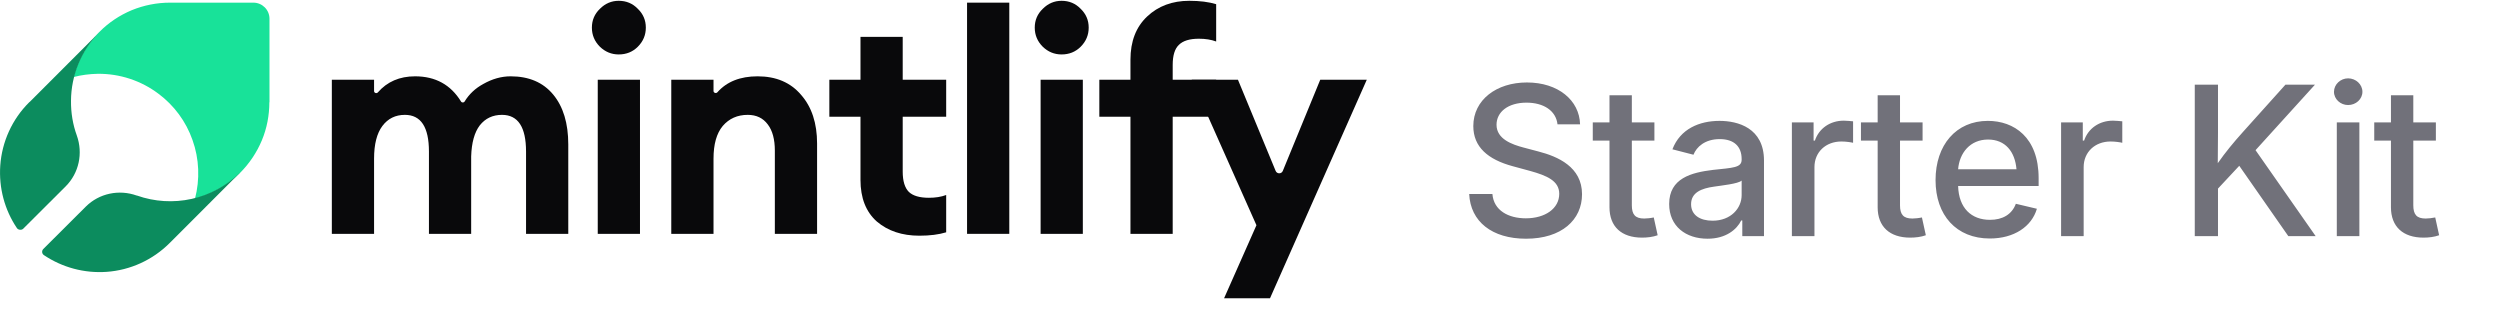
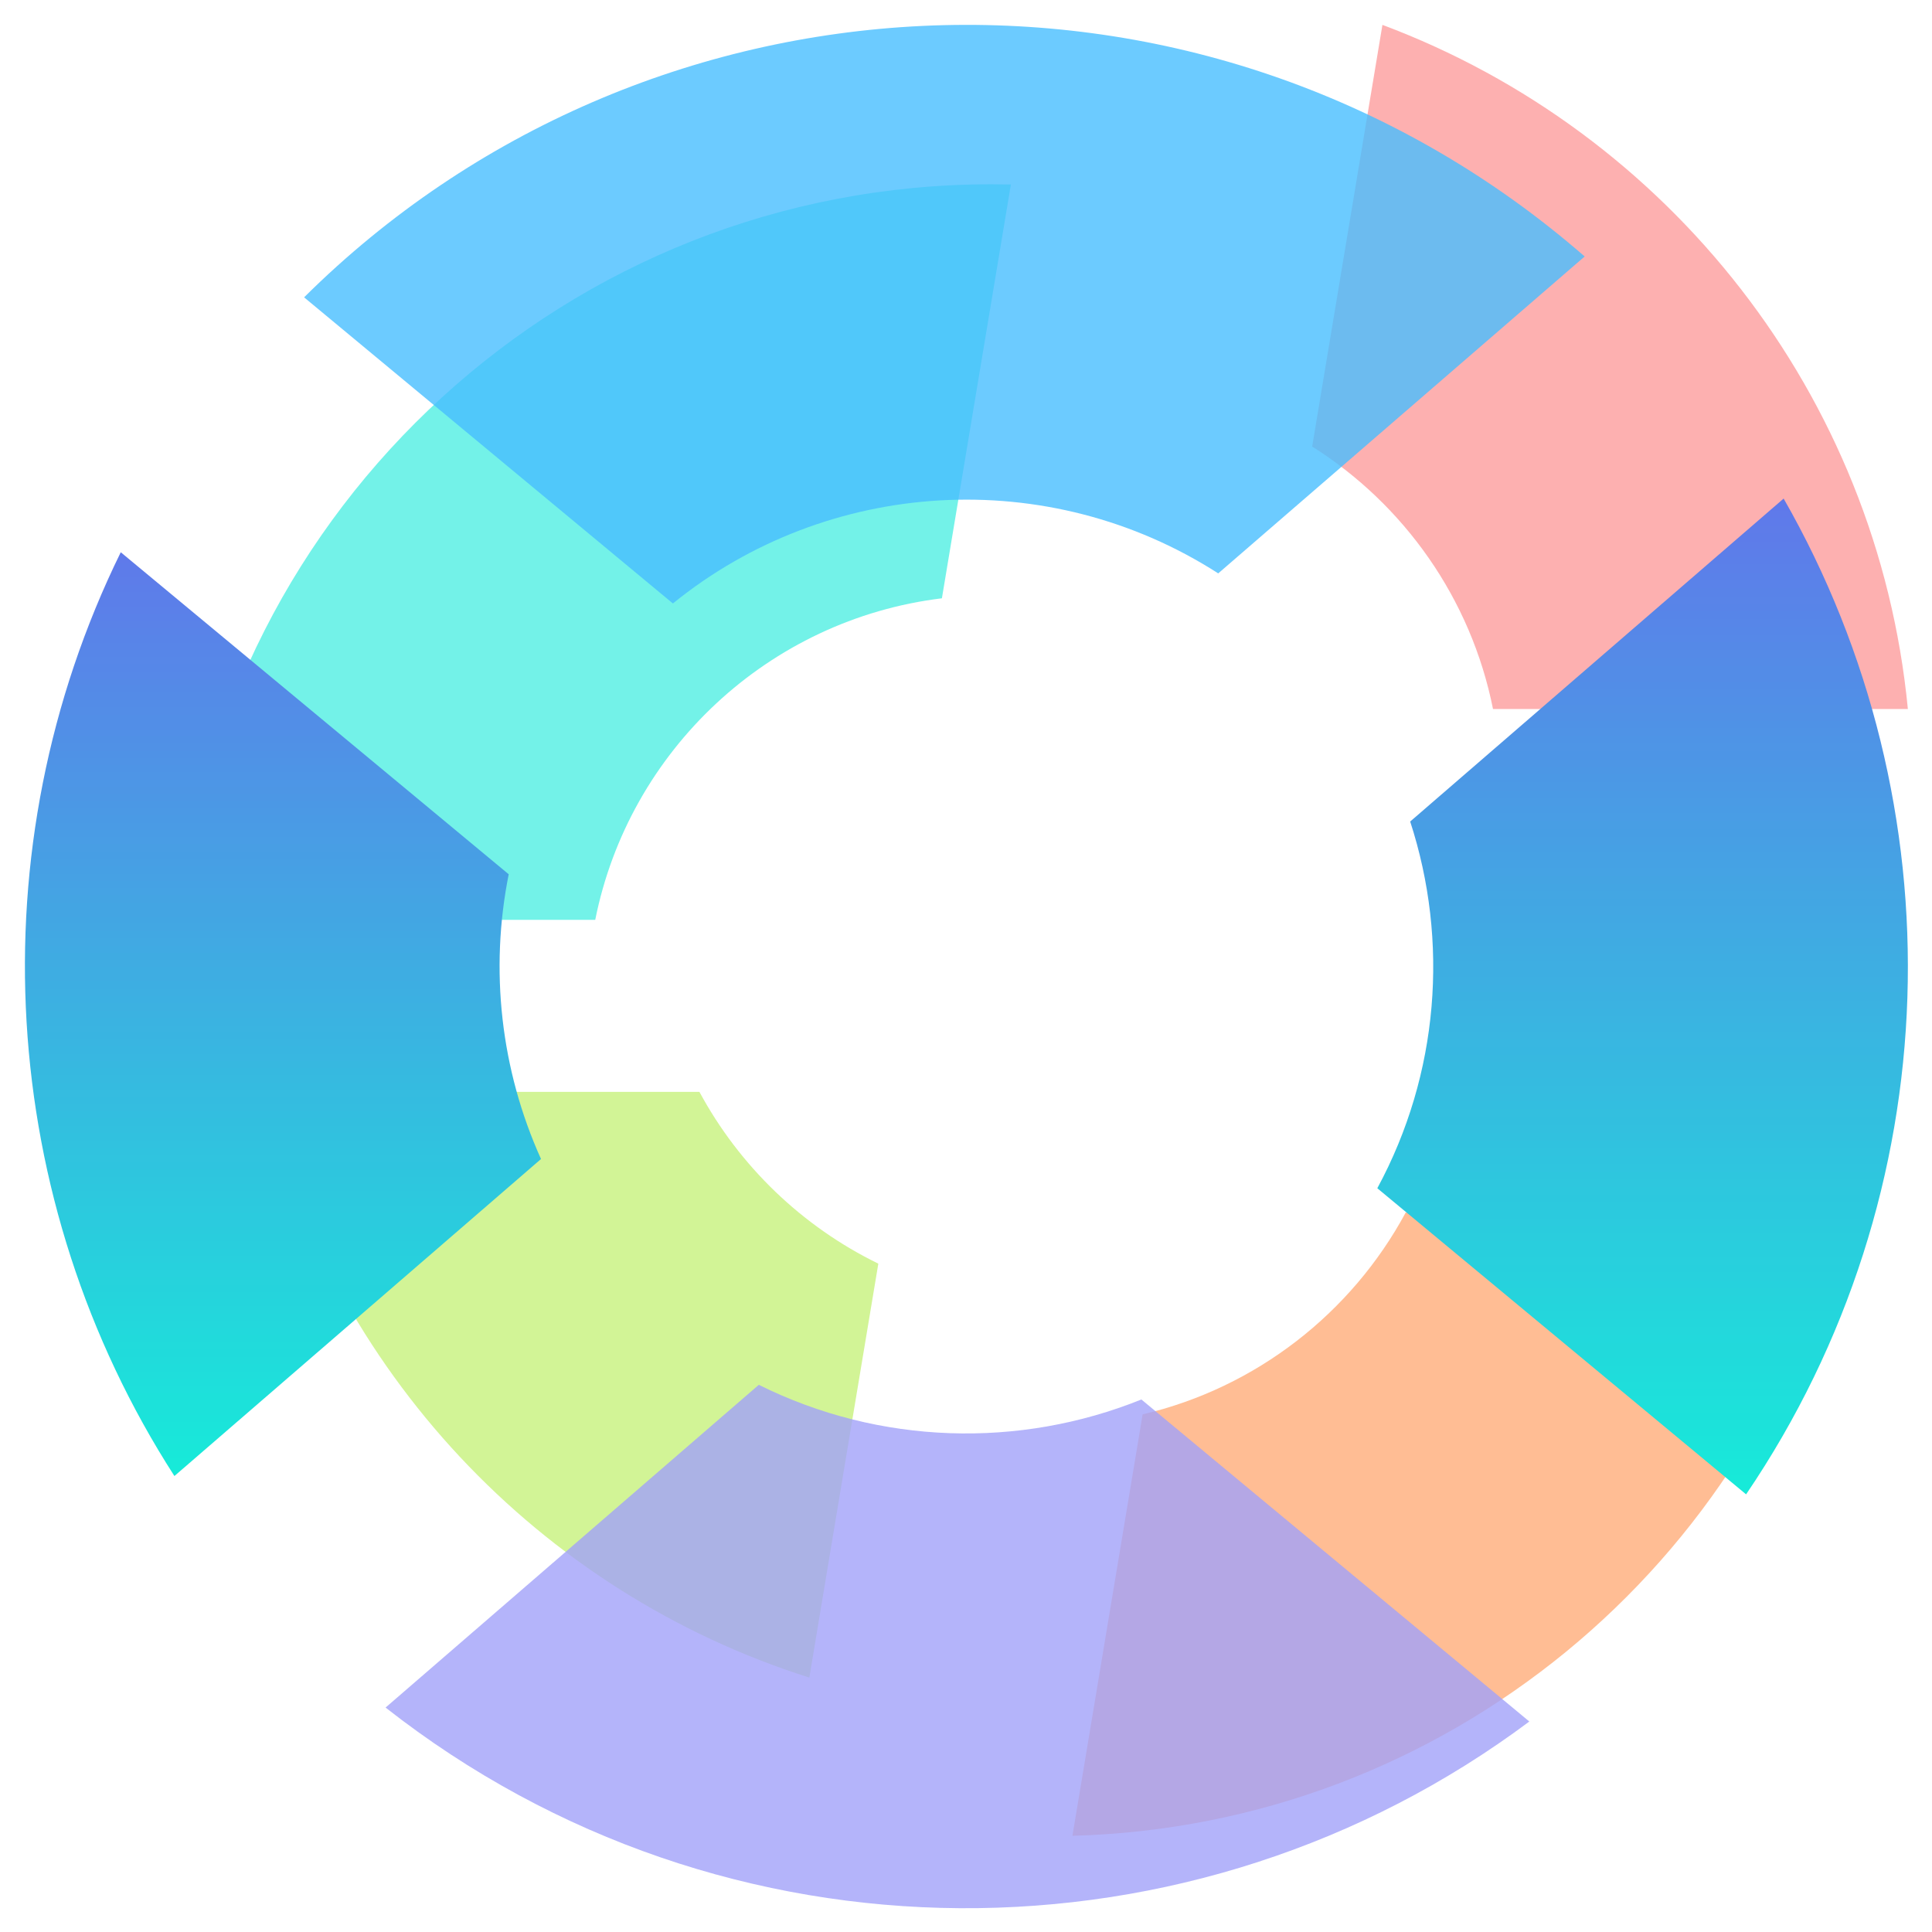
- <svg xmlns="http://www.w3.org/2000/svg" width="180" height="23" viewBox="0 0 180 23" fill="none">
-   <path d="M91.44 21.476H88.133L90.464 16.216L85.802 5.74H89.132L91.847 12.307C91.943 12.536 92.268 12.536 92.362 12.306L95.058 5.74H98.409L91.44 21.476Z" fill="#09090B" />
-   <path d="M81.393 16.837V8.403H79.152V5.74H81.393V4.297C81.393 2.98 81.792 1.944 82.592 1.19C83.391 0.435 84.404 0.058 85.633 0.058C86.387 0.058 87.031 0.139 87.564 0.302V2.988C87.208 2.854 86.794 2.788 86.32 2.788C85.655 2.788 85.174 2.936 84.878 3.232C84.582 3.513 84.434 3.994 84.434 4.674V5.74H87.564V8.403H84.434V16.837H81.393Z" fill="#09090B" />
-   <path d="M76.433 3.92C75.915 3.92 75.463 3.735 75.079 3.365C74.694 2.98 74.502 2.521 74.502 1.989C74.502 1.456 74.694 1.005 75.079 0.635C75.463 0.25 75.915 0.058 76.433 0.058C76.98 0.058 77.438 0.25 77.809 0.635C78.193 1.005 78.386 1.456 78.386 1.989C78.386 2.521 78.193 2.98 77.809 3.365C77.438 3.735 76.98 3.92 76.433 3.92ZM74.924 16.837V5.74H77.964V16.837H74.924Z" fill="#09090B" />
-   <path d="M69.628 16.837V0.191H72.669V16.837H69.628Z" fill="#09090B" />
-   <path d="M66.194 16.97C64.951 16.97 63.93 16.63 63.131 15.949C62.347 15.254 61.955 14.255 61.955 12.953V8.403H59.713V5.74H61.955V2.655H64.995V5.74H68.125V8.403H64.995V12.354C64.995 13.034 65.143 13.523 65.439 13.819C65.735 14.1 66.216 14.24 66.882 14.24C67.355 14.24 67.769 14.174 68.125 14.04V16.726C67.592 16.889 66.948 16.97 66.194 16.97Z" fill="#09090B" />
-   <path d="M48.332 16.837V5.74H51.373V6.551C51.373 6.688 51.559 6.748 51.65 6.646C52.328 5.879 53.293 5.495 54.546 5.495C55.878 5.495 56.921 5.939 57.676 6.827C58.445 7.7 58.83 8.869 58.83 10.334V16.837H55.789V10.844C55.789 10.03 55.619 9.402 55.279 8.958C54.939 8.499 54.458 8.27 53.836 8.27C53.096 8.27 52.497 8.536 52.038 9.069C51.594 9.601 51.373 10.386 51.373 11.421V16.837H48.332Z" fill="#09090B" />
-   <path d="M44.547 3.92C44.029 3.92 43.578 3.735 43.193 3.365C42.809 2.98 42.616 2.521 42.616 1.989C42.616 1.456 42.809 1.005 43.193 0.635C43.578 0.25 44.029 0.058 44.547 0.058C45.095 0.058 45.553 0.25 45.923 0.635C46.308 1.005 46.5 1.456 46.5 1.989C46.5 2.521 46.308 2.98 45.923 3.365C45.553 3.735 45.095 3.92 44.547 3.92ZM43.038 16.837V5.74H46.079V16.837H43.038Z" fill="#09090B" />
-   <path d="M37.875 16.837V10.911C37.875 9.15 37.298 8.27 36.144 8.27C35.478 8.27 34.945 8.521 34.546 9.024C34.161 9.527 33.954 10.275 33.924 11.266V16.837H30.884V10.911C30.884 9.15 30.306 8.27 29.152 8.27C28.472 8.27 27.932 8.536 27.532 9.069C27.133 9.601 26.933 10.386 26.933 11.421V16.837H23.892V5.74H26.933V6.559C26.933 6.695 27.116 6.755 27.206 6.652C27.878 5.881 28.771 5.495 29.885 5.495C31.349 5.495 32.452 6.1 33.193 7.309C33.252 7.404 33.395 7.403 33.454 7.307C33.774 6.78 34.219 6.361 34.79 6.05C35.441 5.68 36.099 5.495 36.765 5.495C38.082 5.495 39.103 5.932 39.828 6.805C40.553 7.678 40.916 8.876 40.916 10.4V16.837H37.875Z" fill="#09090B" />
-   <path d="M19.403 7.362V1.35C19.403 0.705 18.879 0.191 18.244 0.191H12.235C11.291 0.191 10.357 0.378 9.487 0.733C8.618 1.098 7.824 1.621 7.16 2.295L7.114 2.341C6.235 3.23 5.609 4.333 5.291 5.548C5.861 5.399 6.45 5.324 7.039 5.314C8.609 5.296 10.151 5.801 11.403 6.745C12.534 7.586 13.394 8.746 13.861 10.083C14.347 11.438 14.403 12.916 14.039 14.309C15.244 13.991 16.356 13.364 17.244 12.486L17.291 12.439C17.954 11.775 18.487 10.98 18.851 10.111C19.216 9.241 19.393 8.306 19.393 7.362H19.403Z" fill="#18E299" />
-   <path d="M5.112 7.26C5.121 5.416 5.857 3.646 7.151 2.324L2.151 7.326C2.133 7.344 2.114 7.354 2.095 7.372C0.876 8.583 0.14 10.204 0.019 11.918C-0.092 13.52 0.327 15.103 1.22 16.426C1.306 16.552 1.537 16.593 1.667 16.472L4.73 13.417C5.689 12.458 5.987 11.033 5.531 9.757C5.242 8.965 5.103 8.117 5.112 7.26Z" fill="#0C8C5E" />
-   <path d="M17.262 12.44C16.303 13.38 15.102 14.032 13.799 14.321C12.486 14.61 11.127 14.526 9.861 14.079C9.861 14.079 9.851 14.079 9.842 14.079C8.567 13.622 7.142 13.921 6.183 14.871L3.12 17.926C2.99 18.056 3.009 18.27 3.167 18.373C4.489 19.258 6.072 19.686 7.673 19.574C9.386 19.453 10.997 18.717 12.216 17.497L12.263 17.451L17.262 12.449V12.44Z" fill="#0C8C5E" />
-   <text x="105" y="17" font-family="Inter, ui-sans-serif, system-ui, -apple-system, sans-serif" font-size="15" font-weight="500" fill="#71717A" letter-spacing="-0.01em">Starter Kit</text>
+ <svg xmlns="http://www.w3.org/2000/svg" width="1024" zoomAndPan="magnify" viewBox="0 0 768 768" height="1024" preserveAspectRatio="xMidYMid meet" version="1.0">
+   <defs>
+     <clipPath id="acba80ab25">
+       <path d="M 547 198 L 759 198 L 759 595 L 547 595 Z M 547 198 " clip-rule="nonzero" />
+     </clipPath>
+     <clipPath id="043f9e4369">
+       <path d="M 547.504 472.344 L 694.102 594.027 C 775.648 473.863 778.551 319.68 709.023 198.188 L 560.57 326.57 C 576.035 374.047 572.082 426.91 547.504 472.344 " clip-rule="nonzero" />
+     </clipPath>
+     <linearGradient x1="0" gradientTransform="matrix(8.039843, 0, 0, -8.041411, 547.5037, 594.0277)" y1="-0" x2="0" gradientUnits="userSpaceOnUse" y2="49.225" id="5587bb7937">
+       <stop stop-opacity="1" stop-color="rgb(9.019%, 91.759%, 85.1%)" offset="0" />
+       <stop stop-opacity="1" stop-color="rgb(9.131%, 91.583%, 85.126%)" offset="0.008" />
+       <stop stop-opacity="1" stop-color="rgb(9.355%, 91.232%, 85.178%)" offset="0.016" />
+       <stop stop-opacity="1" stop-color="rgb(9.581%, 90.883%, 85.229%)" offset="0.023" />
+       <stop stop-opacity="1" stop-color="rgb(9.805%, 90.532%, 85.281%)" offset="0.031" />
+       <stop stop-opacity="1" stop-color="rgb(10.03%, 90.181%, 85.335%)" offset="0.039" />
+       <stop stop-opacity="1" stop-color="rgb(10.254%, 89.83%, 85.387%)" offset="0.047" />
+       <stop stop-opacity="1" stop-color="rgb(10.48%, 89.479%, 85.439%)" offset="0.055" />
+       <stop stop-opacity="1" stop-color="rgb(10.704%, 89.128%, 85.49%)" offset="0.062" />
+       <stop stop-opacity="1" stop-color="rgb(10.928%, 88.777%, 85.544%)" offset="0.07" />
+       <stop stop-opacity="1" stop-color="rgb(11.153%, 88.426%, 85.596%)" offset="0.078" />
+       <stop stop-opacity="1" stop-color="rgb(11.378%, 88.075%, 85.648%)" offset="0.086" />
+       <stop stop-opacity="1" stop-color="rgb(11.603%, 87.724%, 85.699%)" offset="0.094" />
+       <stop stop-opacity="1" stop-color="rgb(11.827%, 87.373%, 85.753%)" offset="0.102" />
+       <stop stop-opacity="1" stop-color="rgb(12.051%, 87.022%, 85.805%)" offset="0.109" />
+       <stop stop-opacity="1" stop-color="rgb(12.277%, 86.673%, 85.857%)" offset="0.117" />
+       <stop stop-opacity="1" stop-color="rgb(12.502%, 86.322%, 85.909%)" offset="0.125" />
+       <stop stop-opacity="1" stop-color="rgb(12.726%, 85.971%, 85.962%)" offset="0.133" />
+       <stop stop-opacity="1" stop-color="rgb(12.952%, 85.62%, 86.014%)" offset="0.141" />
+       <stop stop-opacity="1" stop-color="rgb(13.176%, 85.269%, 86.066%)" offset="0.148" />
+       <stop stop-opacity="1" stop-color="rgb(13.4%, 84.918%, 86.118%)" offset="0.156" />
+       <stop stop-opacity="1" stop-color="rgb(13.625%, 84.567%, 86.171%)" offset="0.164" />
+       <stop stop-opacity="1" stop-color="rgb(13.85%, 84.216%, 86.223%)" offset="0.172" />
+       <stop stop-opacity="1" stop-color="rgb(14.075%, 83.865%, 86.275%)" offset="0.18" />
+       <stop stop-opacity="1" stop-color="rgb(14.299%, 83.514%, 86.328%)" offset="0.188" />
+       <stop stop-opacity="1" stop-color="rgb(14.523%, 83.163%, 86.38%)" offset="0.195" />
+       <stop stop-opacity="1" stop-color="rgb(14.749%, 82.812%, 86.432%)" offset="0.203" />
+       <stop stop-opacity="1" stop-color="rgb(14.973%, 82.463%, 86.484%)" offset="0.211" />
+       <stop stop-opacity="1" stop-color="rgb(15.198%, 82.112%, 86.537%)" offset="0.219" />
+       <stop stop-opacity="1" stop-color="rgb(15.422%, 81.761%, 86.589%)" offset="0.227" />
+       <stop stop-opacity="1" stop-color="rgb(15.648%, 81.41%, 86.641%)" offset="0.234" />
+       <stop stop-opacity="1" stop-color="rgb(15.872%, 81.059%, 86.693%)" offset="0.242" />
+       <stop stop-opacity="1" stop-color="rgb(16.096%, 80.708%, 86.746%)" offset="0.25" />
+       <stop stop-opacity="1" stop-color="rgb(16.321%, 80.357%, 86.798%)" offset="0.258" />
+       <stop stop-opacity="1" stop-color="rgb(16.547%, 80.006%, 86.85%)" offset="0.266" />
+       <stop stop-opacity="1" stop-color="rgb(16.771%, 79.655%, 86.902%)" offset="0.273" />
+       <stop stop-opacity="1" stop-color="rgb(16.995%, 79.305%, 86.955%)" offset="0.281" />
+       <stop stop-opacity="1" stop-color="rgb(17.22%, 78.954%, 87.007%)" offset="0.289" />
+       <stop stop-opacity="1" stop-color="rgb(17.445%, 78.603%, 87.059%)" offset="0.297" />
+       <stop stop-opacity="1" stop-color="rgb(17.67%, 78.253%, 87.111%)" offset="0.305" />
+       <stop stop-opacity="1" stop-color="rgb(17.894%, 77.902%, 87.164%)" offset="0.312" />
+       <stop stop-opacity="1" stop-color="rgb(18.118%, 77.551%, 87.216%)" offset="0.32" />
+       <stop stop-opacity="1" stop-color="rgb(18.344%, 77.2%, 87.268%)" offset="0.328" />
+       <stop stop-opacity="1" stop-color="rgb(18.568%, 76.849%, 87.32%)" offset="0.336" />
+       <stop stop-opacity="1" stop-color="rgb(18.793%, 76.498%, 87.373%)" offset="0.344" />
+       <stop stop-opacity="1" stop-color="rgb(19.017%, 76.147%, 87.425%)" offset="0.352" />
+       <stop stop-opacity="1" stop-color="rgb(19.243%, 75.797%, 87.477%)" offset="0.359" />
+       <stop stop-opacity="1" stop-color="rgb(19.467%, 75.446%, 87.529%)" offset="0.367" />
+       <stop stop-opacity="1" stop-color="rgb(19.691%, 75.095%, 87.582%)" offset="0.375" />
+       <stop stop-opacity="1" stop-color="rgb(19.917%, 74.744%, 87.634%)" offset="0.383" />
+       <stop stop-opacity="1" stop-color="rgb(20.142%, 74.394%, 87.686%)" offset="0.391" />
+       <stop stop-opacity="1" stop-color="rgb(20.366%, 74.043%, 87.738%)" offset="0.398" />
+       <stop stop-opacity="1" stop-color="rgb(20.59%, 73.692%, 87.791%)" offset="0.406" />
+       <stop stop-opacity="1" stop-color="rgb(20.816%, 73.341%, 87.843%)" offset="0.414" />
+       <stop stop-opacity="1" stop-color="rgb(21.04%, 72.99%, 87.895%)" offset="0.422" />
+       <stop stop-opacity="1" stop-color="rgb(21.265%, 72.639%, 87.947%)" offset="0.43" />
+       <stop stop-opacity="1" stop-color="rgb(21.489%, 72.289%, 88%)" offset="0.438" />
+       <stop stop-opacity="1" stop-color="rgb(21.715%, 71.938%, 88.052%)" offset="0.445" />
+       <stop stop-opacity="1" stop-color="rgb(21.939%, 71.587%, 88.104%)" offset="0.453" />
+       <stop stop-opacity="1" stop-color="rgb(22.163%, 71.236%, 88.156%)" offset="0.461" />
+       <stop stop-opacity="1" stop-color="rgb(22.388%, 70.885%, 88.21%)" offset="0.469" />
+       <stop stop-opacity="1" stop-color="rgb(22.614%, 70.534%, 88.261%)" offset="0.477" />
+       <stop stop-opacity="1" stop-color="rgb(22.838%, 70.184%, 88.313%)" offset="0.484" />
+       <stop stop-opacity="1" stop-color="rgb(23.062%, 69.833%, 88.365%)" offset="0.492" />
+       <stop stop-opacity="1" stop-color="rgb(23.286%, 69.482%, 88.419%)" offset="0.5" />
+       <stop stop-opacity="1" stop-color="rgb(23.512%, 69.131%, 88.47%)" offset="0.508" />
+       <stop stop-opacity="1" stop-color="rgb(23.737%, 68.781%, 88.522%)" offset="0.516" />
+       <stop stop-opacity="1" stop-color="rgb(23.961%, 68.43%, 88.576%)" offset="0.523" />
+       <stop stop-opacity="1" stop-color="rgb(24.185%, 68.079%, 88.628%)" offset="0.531" />
+       <stop stop-opacity="1" stop-color="rgb(24.411%, 67.728%, 88.68%)" offset="0.539" />
+       <stop stop-opacity="1" stop-color="rgb(24.635%, 67.377%, 88.731%)" offset="0.547" />
+       <stop stop-opacity="1" stop-color="rgb(24.86%, 67.026%, 88.785%)" offset="0.555" />
+       <stop stop-opacity="1" stop-color="rgb(25.084%, 66.675%, 88.837%)" offset="0.562" />
+       <stop stop-opacity="1" stop-color="rgb(25.31%, 66.324%, 88.889%)" offset="0.57" />
+       <stop stop-opacity="1" stop-color="rgb(25.534%, 65.974%, 88.94%)" offset="0.578" />
+       <stop stop-opacity="1" stop-color="rgb(25.758%, 65.623%, 88.994%)" offset="0.586" />
+       <stop stop-opacity="1" stop-color="rgb(25.984%, 65.273%, 89.046%)" offset="0.594" />
+       <stop stop-opacity="1" stop-color="rgb(26.208%, 64.922%, 89.098%)" offset="0.602" />
+       <stop stop-opacity="1" stop-color="rgb(26.433%, 64.571%, 89.149%)" offset="0.609" />
+       <stop stop-opacity="1" stop-color="rgb(26.657%, 64.22%, 89.203%)" offset="0.617" />
+       <stop stop-opacity="1" stop-color="rgb(26.883%, 63.869%, 89.255%)" offset="0.625" />
+       <stop stop-opacity="1" stop-color="rgb(27.107%, 63.518%, 89.307%)" offset="0.633" />
+       <stop stop-opacity="1" stop-color="rgb(27.332%, 63.167%, 89.359%)" offset="0.641" />
+       <stop stop-opacity="1" stop-color="rgb(27.556%, 62.816%, 89.412%)" offset="0.648" />
+       <stop stop-opacity="1" stop-color="rgb(27.782%, 62.465%, 89.464%)" offset="0.656" />
+       <stop stop-opacity="1" stop-color="rgb(28.006%, 62.114%, 89.516%)" offset="0.664" />
+       <stop stop-opacity="1" stop-color="rgb(28.23%, 61.765%, 89.568%)" offset="0.672" />
+       <stop stop-opacity="1" stop-color="rgb(28.455%, 61.414%, 89.621%)" offset="0.68" />
+       <stop stop-opacity="1" stop-color="rgb(28.68%, 61.063%, 89.673%)" offset="0.688" />
+       <stop stop-opacity="1" stop-color="rgb(28.905%, 60.712%, 89.725%)" offset="0.695" />
+       <stop stop-opacity="1" stop-color="rgb(29.129%, 60.361%, 89.777%)" offset="0.703" />
+       <stop stop-opacity="1" stop-color="rgb(29.353%, 60.01%, 89.83%)" offset="0.711" />
+       <stop stop-opacity="1" stop-color="rgb(29.579%, 59.659%, 89.882%)" offset="0.719" />
+       <stop stop-opacity="1" stop-color="rgb(29.803%, 59.308%, 89.934%)" offset="0.727" />
+       <stop stop-opacity="1" stop-color="rgb(30.028%, 58.957%, 89.986%)" offset="0.734" />
+       <stop stop-opacity="1" stop-color="rgb(30.252%, 58.606%, 90.039%)" offset="0.742" />
+       <stop stop-opacity="1" stop-color="rgb(30.478%, 58.255%, 90.091%)" offset="0.75" />
+       <stop stop-opacity="1" stop-color="rgb(30.702%, 57.906%, 90.143%)" offset="0.758" />
+       <stop stop-opacity="1" stop-color="rgb(30.927%, 57.555%, 90.195%)" offset="0.766" />
+       <stop stop-opacity="1" stop-color="rgb(31.151%, 57.204%, 90.248%)" offset="0.773" />
+       <stop stop-opacity="1" stop-color="rgb(31.377%, 56.853%, 90.3%)" offset="0.781" />
+       <stop stop-opacity="1" stop-color="rgb(31.601%, 56.502%, 90.352%)" offset="0.789" />
+       <stop stop-opacity="1" stop-color="rgb(31.825%, 56.151%, 90.404%)" offset="0.797" />
+       <stop stop-opacity="1" stop-color="rgb(32.05%, 55.8%, 90.457%)" offset="0.805" />
+       <stop stop-opacity="1" stop-color="rgb(32.275%, 55.449%, 90.509%)" offset="0.812" />
+       <stop stop-opacity="1" stop-color="rgb(32.5%, 55.098%, 90.561%)" offset="0.82" />
+       <stop stop-opacity="1" stop-color="rgb(32.724%, 54.747%, 90.613%)" offset="0.828" />
+       <stop stop-opacity="1" stop-color="rgb(32.95%, 54.396%, 90.666%)" offset="0.836" />
+       <stop stop-opacity="1" stop-color="rgb(33.174%, 54.045%, 90.718%)" offset="0.844" />
+       <stop stop-opacity="1" stop-color="rgb(33.398%, 53.696%, 90.77%)" offset="0.852" />
+       <stop stop-opacity="1" stop-color="rgb(33.623%, 53.345%, 90.823%)" offset="0.859" />
+       <stop stop-opacity="1" stop-color="rgb(33.849%, 52.994%, 90.875%)" offset="0.867" />
+       <stop stop-opacity="1" stop-color="rgb(34.073%, 52.643%, 90.927%)" offset="0.875" />
+       <stop stop-opacity="1" stop-color="rgb(34.297%, 52.292%, 90.979%)" offset="0.883" />
+       <stop stop-opacity="1" stop-color="rgb(34.521%, 51.941%, 91.032%)" offset="0.891" />
+       <stop stop-opacity="1" stop-color="rgb(34.747%, 51.59%, 91.084%)" offset="0.898" />
+       <stop stop-opacity="1" stop-color="rgb(34.972%, 51.239%, 91.136%)" offset="0.906" />
+       <stop stop-opacity="1" stop-color="rgb(35.196%, 50.888%, 91.188%)" offset="0.914" />
+       <stop stop-opacity="1" stop-color="rgb(35.42%, 50.537%, 91.241%)" offset="0.922" />
+       <stop stop-opacity="1" stop-color="rgb(35.646%, 50.186%, 91.293%)" offset="0.93" />
+       <stop stop-opacity="1" stop-color="rgb(35.87%, 49.835%, 91.345%)" offset="0.938" />
+       <stop stop-opacity="1" stop-color="rgb(36.095%, 49.486%, 91.397%)" offset="0.945" />
+       <stop stop-opacity="1" stop-color="rgb(36.319%, 49.135%, 91.451%)" offset="0.953" />
+       <stop stop-opacity="1" stop-color="rgb(36.545%, 48.784%, 91.502%)" offset="0.961" />
+       <stop stop-opacity="1" stop-color="rgb(36.769%, 48.433%, 91.554%)" offset="0.969" />
+       <stop stop-opacity="1" stop-color="rgb(36.993%, 48.082%, 91.606%)" offset="0.977" />
+       <stop stop-opacity="1" stop-color="rgb(37.218%, 47.731%, 91.66%)" offset="0.984" />
+       <stop stop-opacity="1" stop-color="rgb(37.444%, 47.38%, 91.711%)" offset="0.992" />
+       <stop stop-opacity="1" stop-color="rgb(37.602%, 47.131%, 91.748%)" offset="1" />
+     </linearGradient>
+     <clipPath id="47184aa170">
+       <path d="M 9 219 L 216 219 L 216 587 L 9 587 Z M 9 219 " clip-rule="nonzero" />
+     </clipPath>
+     <clipPath id="7e4584d575">
+       <path d="M 202.223 347.539 L 48.004 219.527 C -9.836 337.352 -1.098 477.328 69.332 586.746 L 215.062 460.723 C 199.055 425.285 194.586 385.574 202.223 347.539 " clip-rule="nonzero" />
+     </clipPath>
+     <linearGradient x1="0" gradientTransform="matrix(8.039843, 0, 0, -8.041411, 9.910464, 586.7481)" y1="0" x2="0" gradientUnits="userSpaceOnUse" y2="45.666" id="511422d86d">
+       <stop stop-opacity="1" stop-color="rgb(9.019%, 91.759%, 85.1%)" offset="0" />
+       <stop stop-opacity="1" stop-color="rgb(9.129%, 91.585%, 85.124%)" offset="0.008" />
+       <stop stop-opacity="1" stop-color="rgb(9.352%, 91.238%, 85.176%)" offset="0.016" />
+       <stop stop-opacity="1" stop-color="rgb(9.573%, 90.892%, 85.228%)" offset="0.023" />
+       <stop stop-opacity="1" stop-color="rgb(9.796%, 90.546%, 85.28%)" offset="0.031" />
+       <stop stop-opacity="1" stop-color="rgb(10.017%, 90.199%, 85.332%)" offset="0.039" />
+       <stop stop-opacity="1" stop-color="rgb(10.24%, 89.851%, 85.384%)" offset="0.047" />
+       <stop stop-opacity="1" stop-color="rgb(10.461%, 89.505%, 85.435%)" offset="0.055" />
+       <stop stop-opacity="1" stop-color="rgb(10.684%, 89.159%, 85.486%)" offset="0.062" />
+       <stop stop-opacity="1" stop-color="rgb(10.907%, 88.812%, 85.538%)" offset="0.07" />
+       <stop stop-opacity="1" stop-color="rgb(11.128%, 88.466%, 85.59%)" offset="0.078" />
+       <stop stop-opacity="1" stop-color="rgb(11.351%, 88.118%, 85.641%)" offset="0.086" />
+       <stop stop-opacity="1" stop-color="rgb(11.572%, 87.772%, 85.693%)" offset="0.094" />
+       <stop stop-opacity="1" stop-color="rgb(11.795%, 87.425%, 85.745%)" offset="0.102" />
+       <stop stop-opacity="1" stop-color="rgb(12.016%, 87.079%, 85.797%)" offset="0.109" />
+       <stop stop-opacity="1" stop-color="rgb(12.239%, 86.731%, 85.847%)" offset="0.117" />
+       <stop stop-opacity="1" stop-color="rgb(12.46%, 86.385%, 85.899%)" offset="0.125" />
+       <stop stop-opacity="1" stop-color="rgb(12.683%, 86.038%, 85.951%)" offset="0.133" />
+       <stop stop-opacity="1" stop-color="rgb(12.904%, 85.692%, 86.003%)" offset="0.141" />
+       <stop stop-opacity="1" stop-color="rgb(13.127%, 85.345%, 86.055%)" offset="0.148" />
+       <stop stop-opacity="1" stop-color="rgb(13.348%, 84.998%, 86.107%)" offset="0.156" />
+       <stop stop-opacity="1" stop-color="rgb(13.571%, 84.651%, 86.159%)" offset="0.164" />
+       <stop stop-opacity="1" stop-color="rgb(13.792%, 84.305%, 86.209%)" offset="0.172" />
+       <stop stop-opacity="1" stop-color="rgb(14.015%, 83.958%, 86.261%)" offset="0.18" />
+       <stop stop-opacity="1" stop-color="rgb(14.236%, 83.612%, 86.313%)" offset="0.188" />
+       <stop stop-opacity="1" stop-color="rgb(14.459%, 83.264%, 86.365%)" offset="0.195" />
+       <stop stop-opacity="1" stop-color="rgb(14.68%, 82.918%, 86.417%)" offset="0.203" />
+       <stop stop-opacity="1" stop-color="rgb(14.903%, 82.571%, 86.469%)" offset="0.211" />
+       <stop stop-opacity="1" stop-color="rgb(15.125%, 82.225%, 86.519%)" offset="0.219" />
+       <stop stop-opacity="1" stop-color="rgb(15.347%, 81.879%, 86.571%)" offset="0.227" />
+       <stop stop-opacity="1" stop-color="rgb(15.569%, 81.531%, 86.623%)" offset="0.234" />
+       <stop stop-opacity="1" stop-color="rgb(15.791%, 81.184%, 86.674%)" offset="0.242" />
+       <stop stop-opacity="1" stop-color="rgb(16.014%, 80.838%, 86.726%)" offset="0.25" />
+       <stop stop-opacity="1" stop-color="rgb(16.235%, 80.492%, 86.778%)" offset="0.258" />
+       <stop stop-opacity="1" stop-color="rgb(16.458%, 80.145%, 86.83%)" offset="0.266" />
+       <stop stop-opacity="1" stop-color="rgb(16.679%, 79.797%, 86.88%)" offset="0.273" />
+       <stop stop-opacity="1" stop-color="rgb(16.902%, 79.451%, 86.932%)" offset="0.281" />
+       <stop stop-opacity="1" stop-color="rgb(17.123%, 79.105%, 86.984%)" offset="0.289" />
+       <stop stop-opacity="1" stop-color="rgb(17.346%, 78.758%, 87.036%)" offset="0.297" />
+       <stop stop-opacity="1" stop-color="rgb(17.567%, 78.412%, 87.088%)" offset="0.305" />
+       <stop stop-opacity="1" stop-color="rgb(17.79%, 78.064%, 87.14%)" offset="0.312" />
+       <stop stop-opacity="1" stop-color="rgb(18.011%, 77.718%, 87.192%)" offset="0.32" />
+       <stop stop-opacity="1" stop-color="rgb(18.234%, 77.371%, 87.242%)" offset="0.328" />
+       <stop stop-opacity="1" stop-color="rgb(18.456%, 77.025%, 87.294%)" offset="0.336" />
+       <stop stop-opacity="1" stop-color="rgb(18.678%, 76.678%, 87.346%)" offset="0.344" />
+       <stop stop-opacity="1" stop-color="rgb(18.9%, 76.331%, 87.398%)" offset="0.352" />
+       <stop stop-opacity="1" stop-color="rgb(19.122%, 75.984%, 87.45%)" offset="0.359" />
+       <stop stop-opacity="1" stop-color="rgb(19.344%, 75.638%, 87.502%)" offset="0.367" />
+       <stop stop-opacity="1" stop-color="rgb(19.566%, 75.291%, 87.553%)" offset="0.375" />
+       <stop stop-opacity="1" stop-color="rgb(19.788%, 74.945%, 87.604%)" offset="0.383" />
+       <stop stop-opacity="1" stop-color="rgb(20.01%, 74.597%, 87.656%)" offset="0.391" />
+       <stop stop-opacity="1" stop-color="rgb(20.232%, 74.251%, 87.708%)" offset="0.398" />
+       <stop stop-opacity="1" stop-color="rgb(20.454%, 73.904%, 87.759%)" offset="0.406" />
+       <stop stop-opacity="1" stop-color="rgb(20.676%, 73.558%, 87.811%)" offset="0.414" />
+       <stop stop-opacity="1" stop-color="rgb(20.898%, 73.212%, 87.863%)" offset="0.422" />
+       <stop stop-opacity="1" stop-color="rgb(21.121%, 72.864%, 87.914%)" offset="0.43" />
+       <stop stop-opacity="1" stop-color="rgb(21.342%, 72.517%, 87.965%)" offset="0.438" />
+       <stop stop-opacity="1" stop-color="rgb(21.565%, 72.171%, 88.017%)" offset="0.445" />
+       <stop stop-opacity="1" stop-color="rgb(21.786%, 71.825%, 88.069%)" offset="0.453" />
+       <stop stop-opacity="1" stop-color="rgb(22.009%, 71.478%, 88.121%)" offset="0.461" />
+       <stop stop-opacity="1" stop-color="rgb(22.231%, 71.13%, 88.173%)" offset="0.469" />
+       <stop stop-opacity="1" stop-color="rgb(22.453%, 70.784%, 88.225%)" offset="0.477" />
+       <stop stop-opacity="1" stop-color="rgb(22.675%, 70.438%, 88.275%)" offset="0.484" />
+       <stop stop-opacity="1" stop-color="rgb(22.897%, 70.091%, 88.327%)" offset="0.492" />
+       <stop stop-opacity="1" stop-color="rgb(23.119%, 69.745%, 88.379%)" offset="0.5" />
+       <stop stop-opacity="1" stop-color="rgb(23.341%, 69.397%, 88.431%)" offset="0.508" />
+       <stop stop-opacity="1" stop-color="rgb(23.563%, 69.051%, 88.483%)" offset="0.516" />
+       <stop stop-opacity="1" stop-color="rgb(23.785%, 68.704%, 88.535%)" offset="0.523" />
+       <stop stop-opacity="1" stop-color="rgb(24.007%, 68.358%, 88.586%)" offset="0.531" />
+       <stop stop-opacity="1" stop-color="rgb(24.229%, 68.011%, 88.637%)" offset="0.539" />
+       <stop stop-opacity="1" stop-color="rgb(24.451%, 67.664%, 88.689%)" offset="0.547" />
+       <stop stop-opacity="1" stop-color="rgb(24.673%, 67.317%, 88.741%)" offset="0.555" />
+       <stop stop-opacity="1" stop-color="rgb(24.895%, 66.971%, 88.792%)" offset="0.562" />
+       <stop stop-opacity="1" stop-color="rgb(25.117%, 66.624%, 88.844%)" offset="0.57" />
+       <stop stop-opacity="1" stop-color="rgb(25.339%, 66.278%, 88.896%)" offset="0.578" />
+       <stop stop-opacity="1" stop-color="rgb(25.562%, 65.93%, 88.948%)" offset="0.586" />
+       <stop stop-opacity="1" stop-color="rgb(25.783%, 65.584%, 88.998%)" offset="0.594" />
+       <stop stop-opacity="1" stop-color="rgb(26.006%, 65.237%, 89.05%)" offset="0.602" />
+       <stop stop-opacity="1" stop-color="rgb(26.228%, 64.891%, 89.102%)" offset="0.609" />
+       <stop stop-opacity="1" stop-color="rgb(26.45%, 64.545%, 89.154%)" offset="0.617" />
+       <stop stop-opacity="1" stop-color="rgb(26.672%, 64.197%, 89.206%)" offset="0.625" />
+       <stop stop-opacity="1" stop-color="rgb(26.894%, 63.85%, 89.258%)" offset="0.633" />
+       <stop stop-opacity="1" stop-color="rgb(27.116%, 63.504%, 89.308%)" offset="0.641" />
+       <stop stop-opacity="1" stop-color="rgb(27.338%, 63.158%, 89.36%)" offset="0.648" />
+       <stop stop-opacity="1" stop-color="rgb(27.56%, 62.811%, 89.412%)" offset="0.656" />
+       <stop stop-opacity="1" stop-color="rgb(27.782%, 62.463%, 89.464%)" offset="0.664" />
+       <stop stop-opacity="1" stop-color="rgb(28.004%, 62.117%, 89.516%)" offset="0.672" />
+       <stop stop-opacity="1" stop-color="rgb(28.226%, 61.771%, 89.568%)" offset="0.68" />
+       <stop stop-opacity="1" stop-color="rgb(28.448%, 61.424%, 89.619%)" offset="0.688" />
+       <stop stop-opacity="1" stop-color="rgb(28.67%, 61.078%, 89.67%)" offset="0.695" />
+       <stop stop-opacity="1" stop-color="rgb(28.893%, 60.73%, 89.722%)" offset="0.703" />
+       <stop stop-opacity="1" stop-color="rgb(29.114%, 60.384%, 89.774%)" offset="0.711" />
+       <stop stop-opacity="1" stop-color="rgb(29.337%, 60.037%, 89.825%)" offset="0.719" />
+       <stop stop-opacity="1" stop-color="rgb(29.558%, 59.691%, 89.877%)" offset="0.727" />
+       <stop stop-opacity="1" stop-color="rgb(29.781%, 59.344%, 89.929%)" offset="0.734" />
+       <stop stop-opacity="1" stop-color="rgb(30.002%, 58.997%, 89.981%)" offset="0.742" />
+       <stop stop-opacity="1" stop-color="rgb(30.225%, 58.65%, 90.031%)" offset="0.75" />
+       <stop stop-opacity="1" stop-color="rgb(30.446%, 58.304%, 90.083%)" offset="0.758" />
+       <stop stop-opacity="1" stop-color="rgb(30.669%, 57.957%, 90.135%)" offset="0.766" />
+       <stop stop-opacity="1" stop-color="rgb(30.89%, 57.611%, 90.187%)" offset="0.773" />
+       <stop stop-opacity="1" stop-color="rgb(31.113%, 57.263%, 90.239%)" offset="0.781" />
+       <stop stop-opacity="1" stop-color="rgb(31.334%, 56.917%, 90.291%)" offset="0.789" />
+       <stop stop-opacity="1" stop-color="rgb(31.557%, 56.57%, 90.343%)" offset="0.797" />
+       <stop stop-opacity="1" stop-color="rgb(31.779%, 56.224%, 90.393%)" offset="0.805" />
+       <stop stop-opacity="1" stop-color="rgb(32.001%, 55.876%, 90.445%)" offset="0.812" />
+       <stop stop-opacity="1" stop-color="rgb(32.224%, 55.53%, 90.497%)" offset="0.82" />
+       <stop stop-opacity="1" stop-color="rgb(32.445%, 55.183%, 90.549%)" offset="0.828" />
+       <stop stop-opacity="1" stop-color="rgb(32.668%, 54.837%, 90.601%)" offset="0.836" />
+       <stop stop-opacity="1" stop-color="rgb(32.889%, 54.491%, 90.652%)" offset="0.844" />
+       <stop stop-opacity="1" stop-color="rgb(33.112%, 54.143%, 90.703%)" offset="0.852" />
+       <stop stop-opacity="1" stop-color="rgb(33.333%, 53.796%, 90.755%)" offset="0.859" />
+       <stop stop-opacity="1" stop-color="rgb(33.556%, 53.45%, 90.807%)" offset="0.867" />
+       <stop stop-opacity="1" stop-color="rgb(33.777%, 53.104%, 90.858%)" offset="0.875" />
+       <stop stop-opacity="1" stop-color="rgb(34%, 52.757%, 90.91%)" offset="0.883" />
+       <stop stop-opacity="1" stop-color="rgb(34.221%, 52.409%, 90.962%)" offset="0.891" />
+       <stop stop-opacity="1" stop-color="rgb(34.444%, 52.063%, 91.014%)" offset="0.898" />
+       <stop stop-opacity="1" stop-color="rgb(34.665%, 51.717%, 91.064%)" offset="0.906" />
+       <stop stop-opacity="1" stop-color="rgb(34.888%, 51.37%, 91.116%)" offset="0.914" />
+       <stop stop-opacity="1" stop-color="rgb(35.109%, 51.024%, 91.168%)" offset="0.922" />
+       <stop stop-opacity="1" stop-color="rgb(35.332%, 50.676%, 91.22%)" offset="0.93" />
+       <stop stop-opacity="1" stop-color="rgb(35.553%, 50.33%, 91.272%)" offset="0.938" />
+       <stop stop-opacity="1" stop-color="rgb(35.776%, 49.983%, 91.324%)" offset="0.945" />
+       <stop stop-opacity="1" stop-color="rgb(35.997%, 49.637%, 91.376%)" offset="0.953" />
+       <stop stop-opacity="1" stop-color="rgb(36.22%, 49.29%, 91.426%)" offset="0.961" />
+       <stop stop-opacity="1" stop-color="rgb(36.441%, 48.943%, 91.478%)" offset="0.969" />
+       <stop stop-opacity="1" stop-color="rgb(36.664%, 48.596%, 91.53%)" offset="0.977" />
+       <stop stop-opacity="1" stop-color="rgb(36.887%, 48.25%, 91.582%)" offset="0.984" />
+       <stop stop-opacity="1" stop-color="rgb(37.108%, 47.903%, 91.634%)" offset="0.992" />
+       <stop stop-opacity="1" stop-color="rgb(37.331%, 47.557%, 91.685%)" offset="1" />
+     </linearGradient>
+   </defs>
+   <path fill="#17ead9" d="M 374.422 237.832 L 401.844 73.344 C 399.246 73.289 396.656 73.258 394.07 73.258 C 225.836 73.258 87.559 201.547 71.695 365.656 L 236.617 365.656 C 250.027 298.367 305.469 246.242 374.422 237.832 " fill-opacity="0.6" fill-rule="nonzero" />
+   <path fill="#fc7b7c" d="M 593.492 281.836 L 758.406 281.836 C 746.312 156.688 663.02 52.367 549.539 9.891 L 521.609 177.508 C 558.156 200.578 584.746 237.988 593.492 281.836 " fill-opacity="0.6" fill-rule="nonzero" />
+   <path fill="#b4ec51" d="M 278.027 434.023 L 104.527 434.023 C 131.133 544.496 214.328 632.91 321.727 666.863 L 349.148 502.32 C 318.895 487.562 293.965 463.574 278.027 434.023 " fill-opacity="0.6" fill-rule="nonzero" />
+   <path fill="#ff914d" d="M 454.219 562.238 L 426.312 729.758 C 575.004 725.723 698.695 621.434 732.27 482.035 L 558.77 482.035 C 537.27 521.887 499.43 551.617 454.219 562.238 " fill-opacity="0.6" fill-rule="nonzero" />
+   <path fill="#47beff" d="M 484.262 227.93 L 629.934 101.949 C 627.684 99.996 625.41 98.059 623.102 96.145 C 473.566 -27.988 256.027 -15.977 120.883 118.195 L 267.484 239.887 C 329.035 189.965 416.766 184.543 484.262 227.93 " fill-opacity="0.8" fill-rule="nonzero" />
+   <g clip-path="url(#acba80ab25)">
+     <g clip-path="url(#043f9e4369)">
+       <path fill="url(#5587bb7937)" d="M 547.504 594.027 L 547.504 198.188 L 768 198.188 L 768 594.027 Z M 547.504 594.027 " fill-rule="nonzero" />
+     </g>
+   </g>
+   <g clip-path="url(#47184aa170)">
+     <g clip-path="url(#7e4584d575)">
+       <path fill="url(#511422d86d)" d="M 0 586.746 L 0 219.527 L 215.062 219.527 L 215.062 586.746 Z M 0 586.746 " fill-rule="nonzero" />
+     </g>
+   </g>
+   <path fill="#a1a1f8" d="M 301.637 550.488 L 153.27 678.781 C 288.426 784.918 475.273 783.48 607.93 684.328 L 453.719 556.316 C 405.215 575.883 349.648 574.395 301.637 550.488 " fill-opacity="0.8" fill-rule="nonzero" />
</svg>
